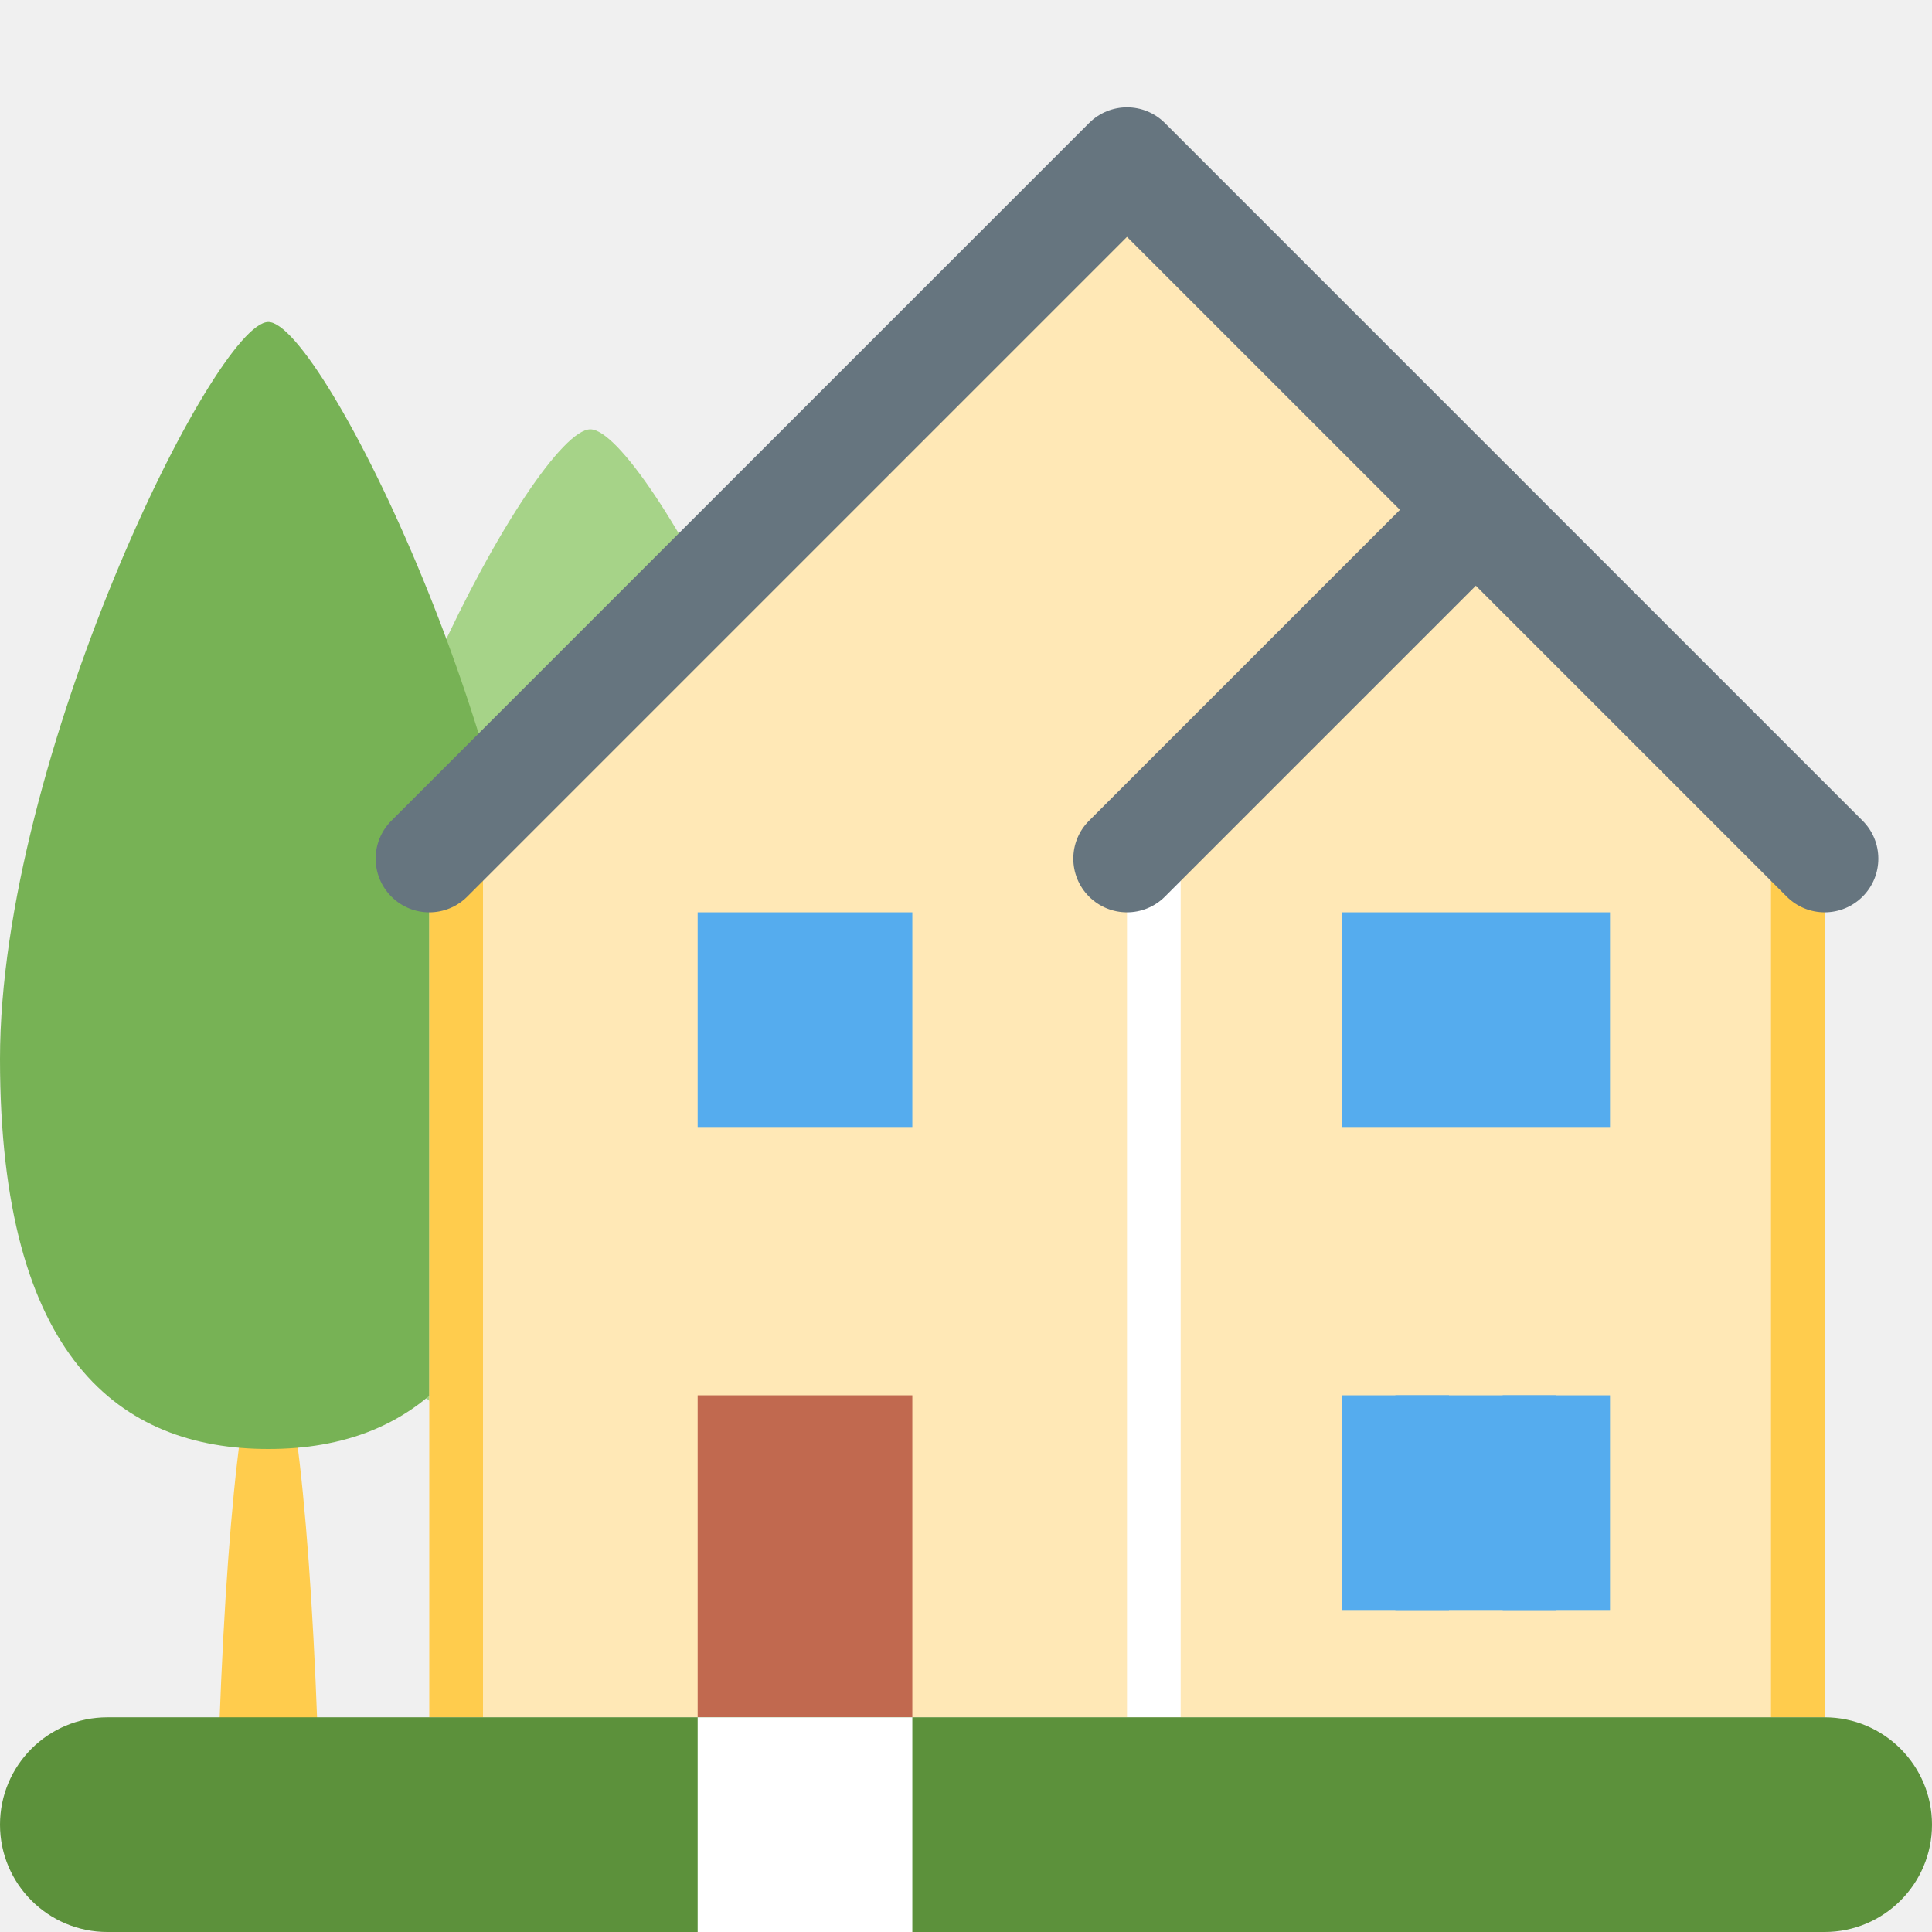
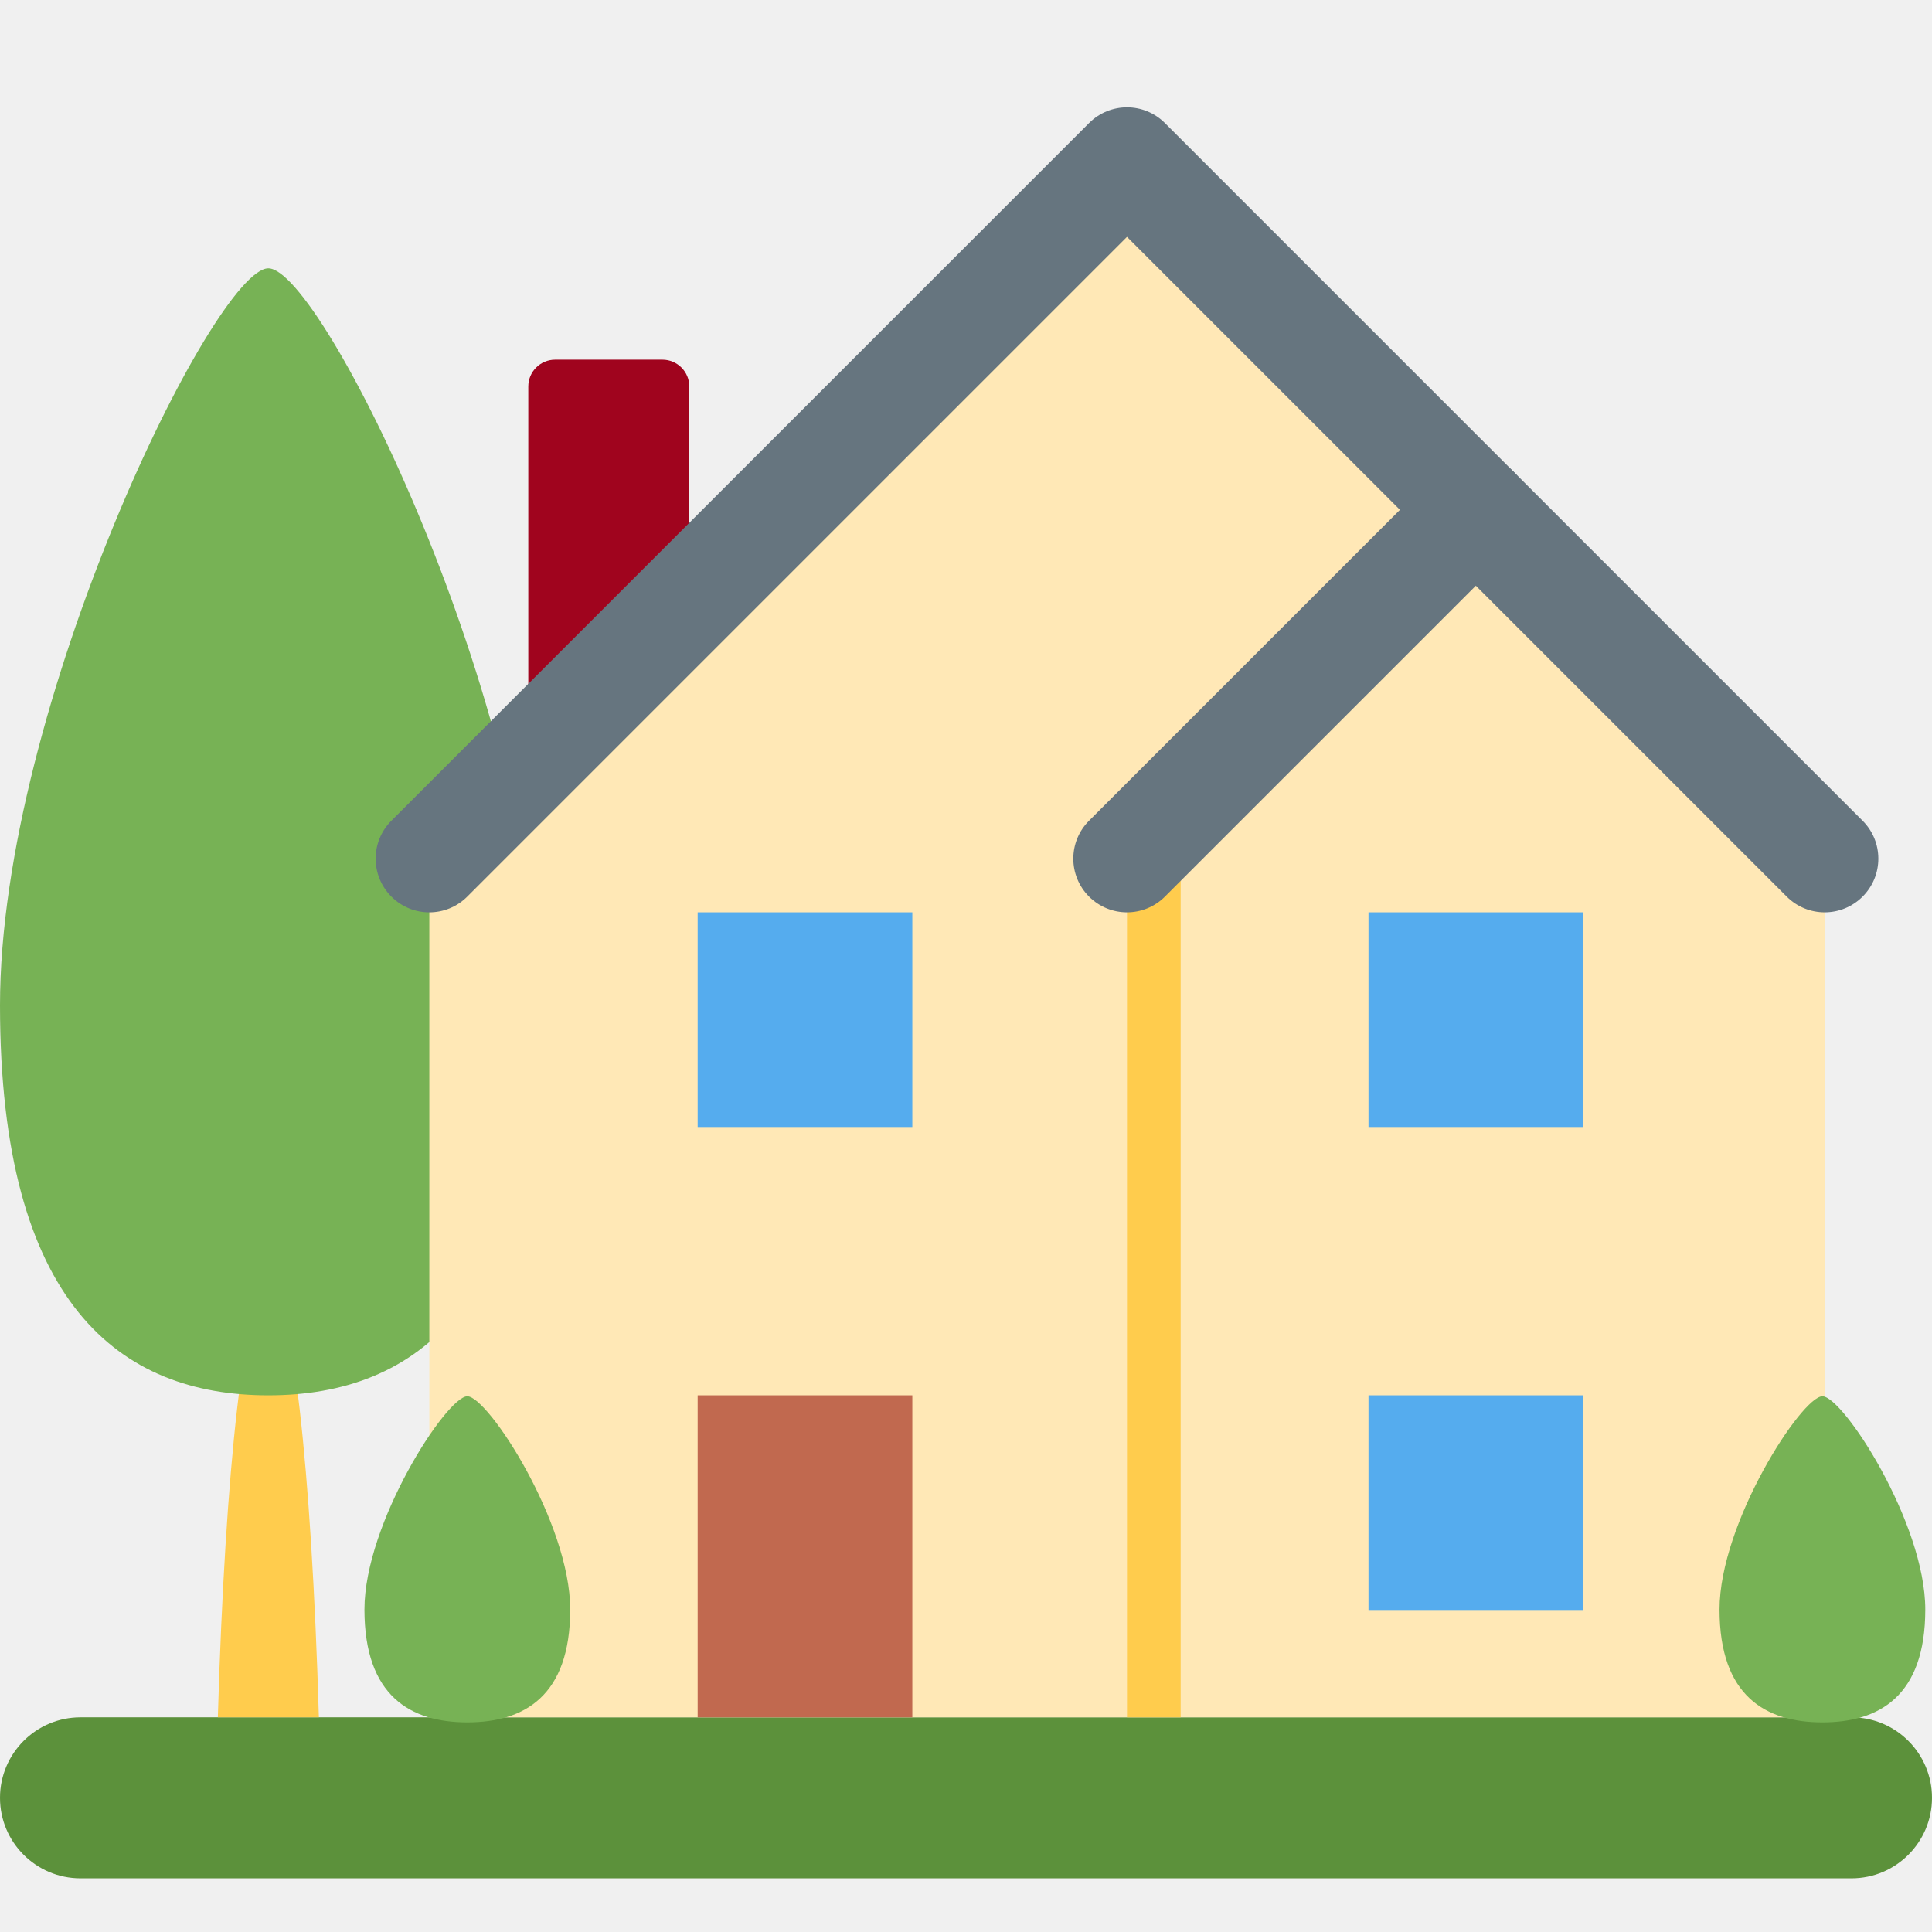
<svg xmlns="http://www.w3.org/2000/svg" viewBox="0 0 36 36">
-   <path fill="#FFCC4D" d="M5.942 33c-.137-4.657-.506-8-.942-8-.435 0-.804 3.343-.941 8h1.883z" />
-   <path fill="#A6D388" d="M16 20.423C16 25.468 13.762 27 11 27c-2.761 0-5-1.532-5-6.577C6 15.379 10 8 11 8s5 7.379 5 12.423z" />
-   <path fill="#77B255" d="M10 19.731C10 25.306 7.762 27 5 27c-2.761 0-5-1.694-5-7.269C0 14.154 4 6 5 6s5 8.154 5 13.731z" />
+   <path fill="#5C913B" d="M36 33.5c0 .828-.672 1.5-1.5 1.5h-33C.672 35 0 34.328 0 33.5S.672 32 1.5 32h33c.828 0 1.5.672 1.5 1.5z" />
+   <path fill="#A0041E" d="M12.344 14.702h-2c-.276 0-.5-.224-.5-.5v-7c0-.276.224-.5.5-.5h2c.276 0 .5.224.5.5v7c0 .276-.224.5-.5.5z" />
+   <path fill="#FFCC4D" d="M5.942 32c-.137-4.657-.506-8-.942-8-.435 0-.804 3.343-.941 8h1.883z" />
+   <path fill="#77B255" d="M10 18.731C10 24.306 7.762 26 5 26c-2.761 0-5-1.694-5-7.269C0 13.154 4 5 5 5s5 8.154 5 13.731z" />
  <path fill="#FFE8B6" d="M8 16L21 3l13 13v16H8z" />
-   <path fill="#FFF" d="M21 16h1v16h-1z" />
-   <path fill="#FFCC4D" d="M8 16h1v16H8zm25 0h1v16h-1z" />
+   <path fill="#FFCC4D" d="M21 16h1v16h-1z" />
  <path fill="#66757F" d="M34 17c-.256 0-.512-.098-.707-.293L21 4.414 8.707 16.707c-.391.391-1.023.391-1.414 0s-.391-1.023 0-1.414l13-13c.391-.391 1.023-.391 1.414 0l13 13c.391.391.391 1.023 0 1.414-.195.195-.451.293-.707.293z" />
  <path fill="#66757F" d="M21 17c-.256 0-.512-.098-.707-.293-.391-.391-.391-1.023 0-1.414l6.5-6.5c.391-.391 1.023-.391 1.414 0s.391 1.023 0 1.414l-6.5 6.5c-.195.195-.451.293-.707.293z" />
  <path fill="#C1694F" d="M13 26h4v6h-4z" />
-   <path fill="#55ACEE" d="M26 26h3v4h-3z" />
-   <path fill="#55ACEE" d="M25 26h2v4h-2zm3 0h2v4h-2zm-15-9h4v4h-4zm12 0h5v4h-5z" />
-   <path fill="#5C913B" d="M36 34c0 1.104-.896 2-2 2H2c-1.104 0-2-.896-2-2s.896-2 2-2h32c1.104 0 2 .896 2 2z" />
-   <path fill="#FFF" d="M13 32h4v4h-4z" />
+   <path fill="#55ACEE" d="M13 17h4v4h-4zm12.5 0h4v4h-4zm0 9h4v4h-4z" />
+   <path fill="#77B255" d="M10.625 29.991c0 1.613-.858 2.103-1.917 2.103-1.058 0-1.917-.49-1.917-2.103 0-1.613 1.533-3.973 1.917-3.973s1.917 2.359 1.917 3.973zm25.25 0c0 1.613-.858 2.103-1.917 2.103-1.058 0-1.917-.49-1.917-2.103 0-1.613 1.533-3.973 1.917-3.973.384 0 1.917 2.359 1.917 3.973z" />
</svg>
